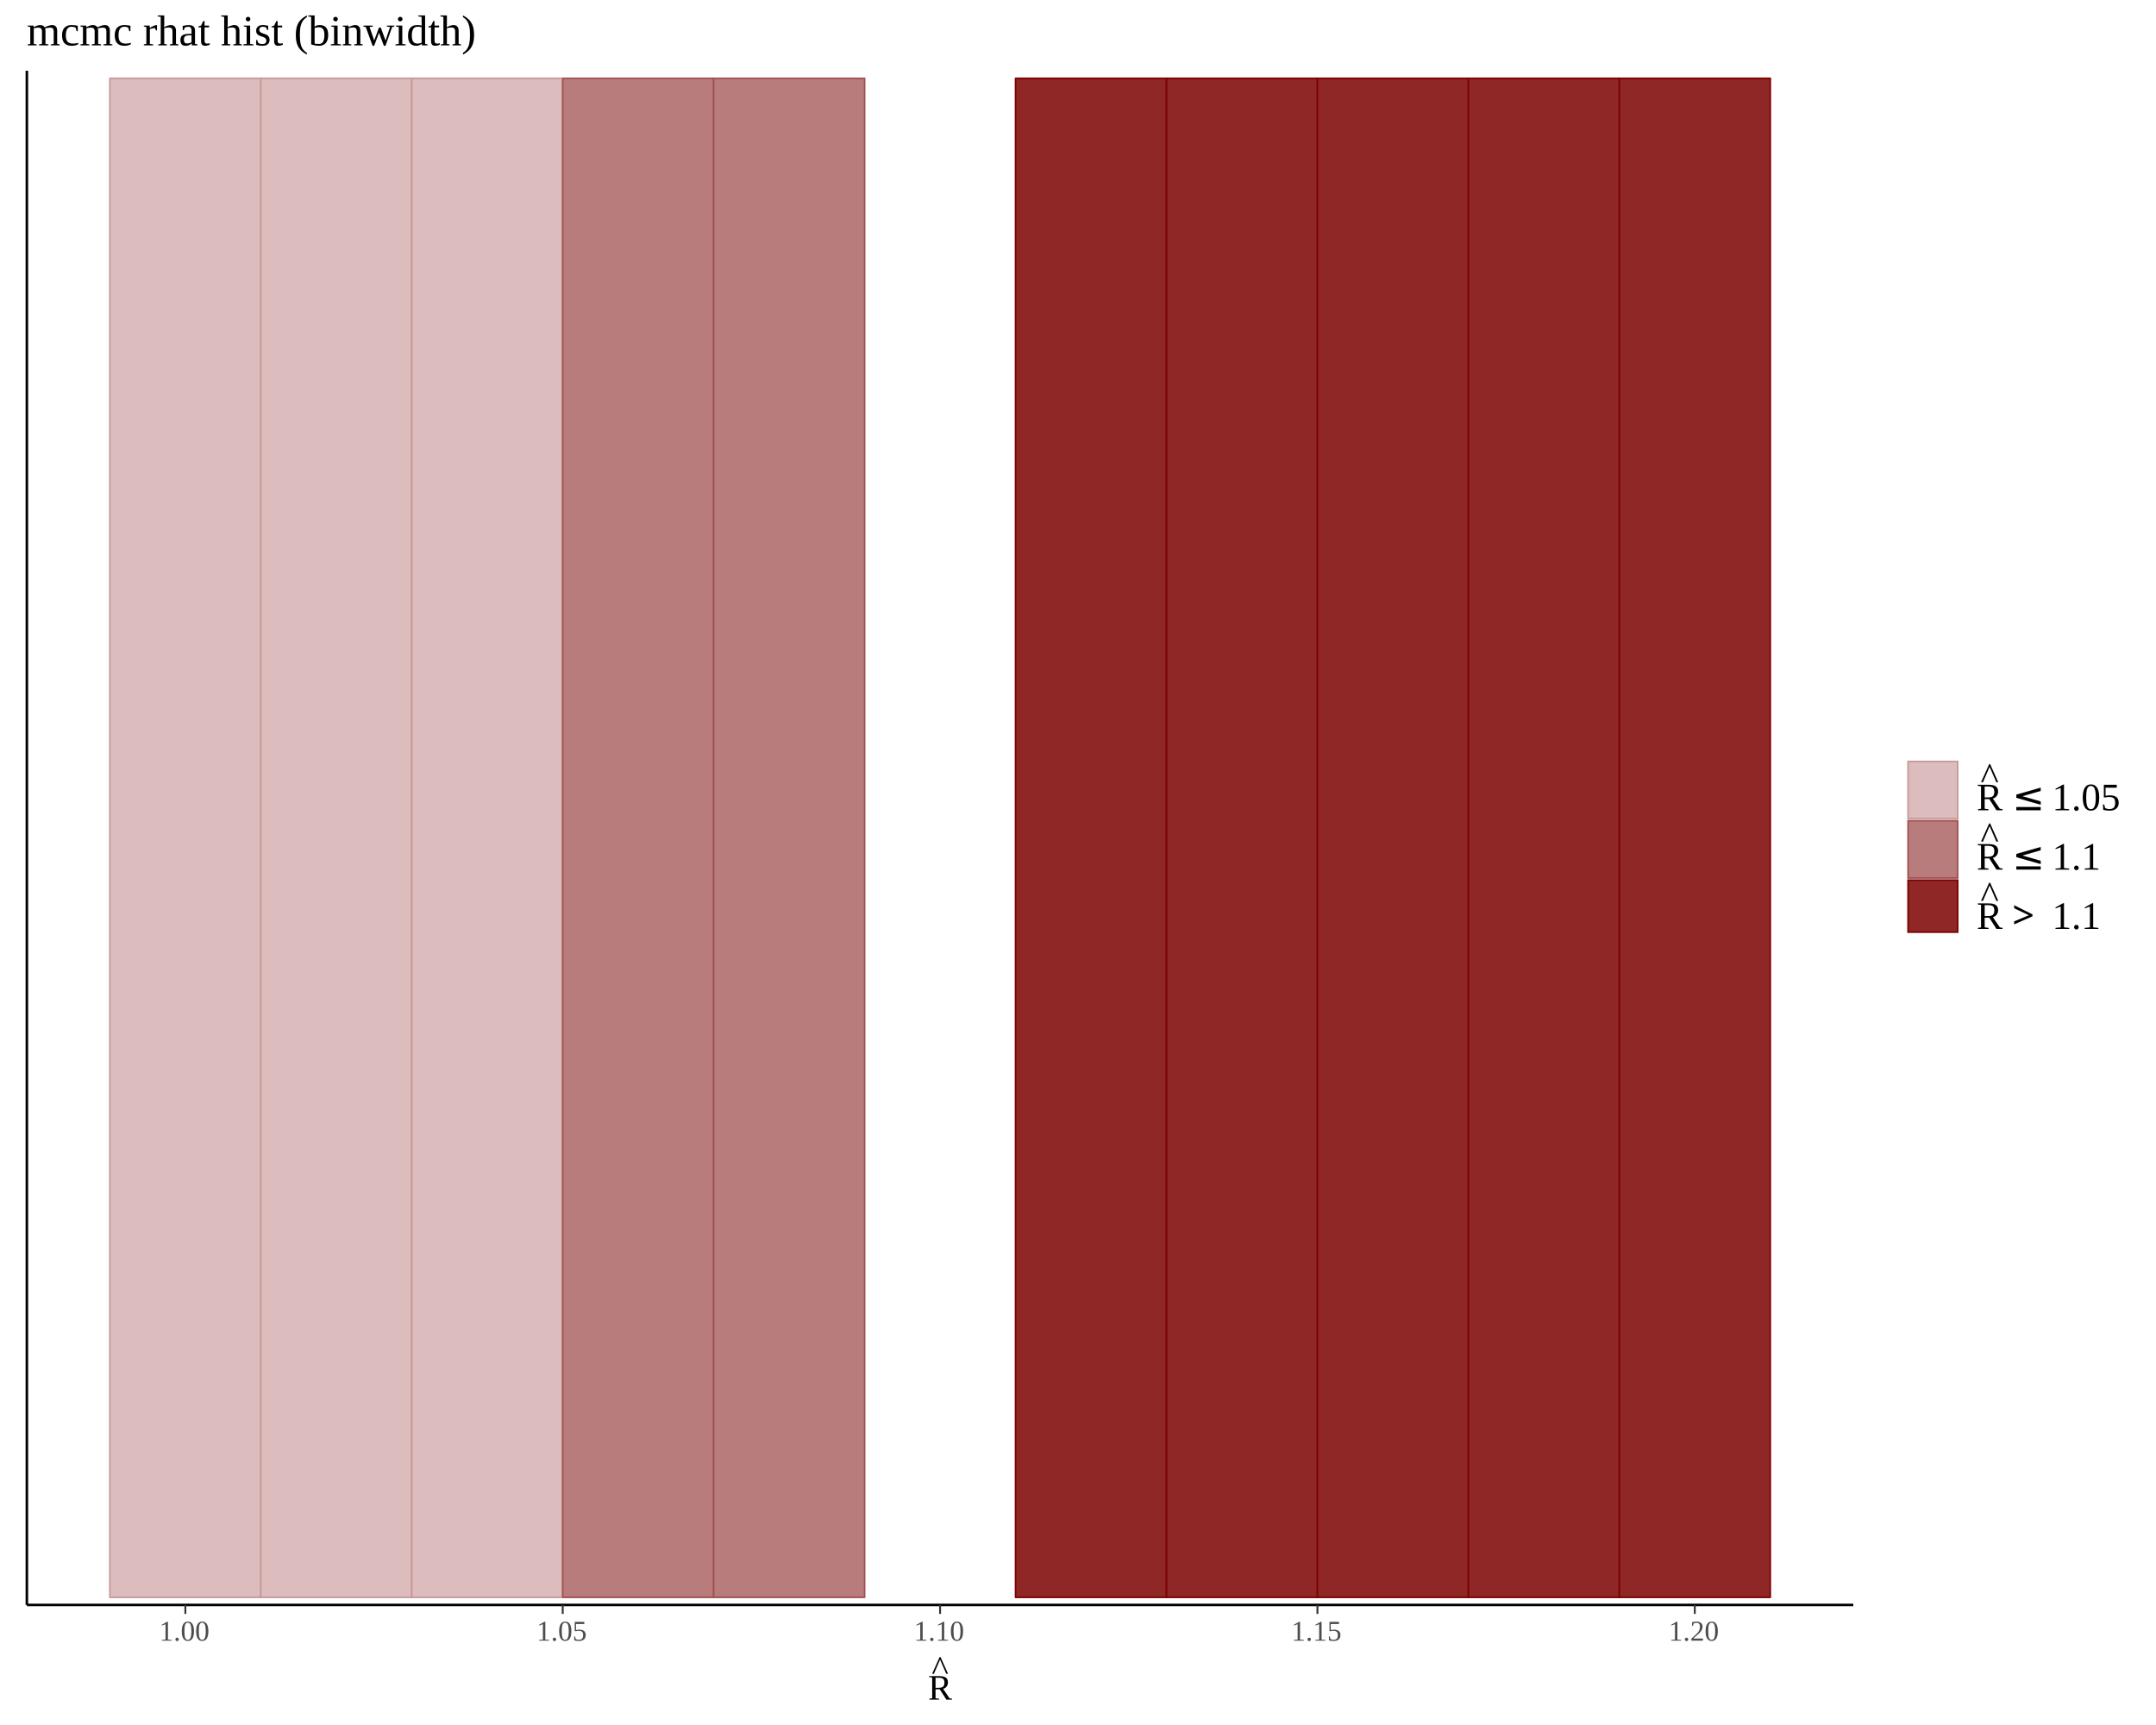
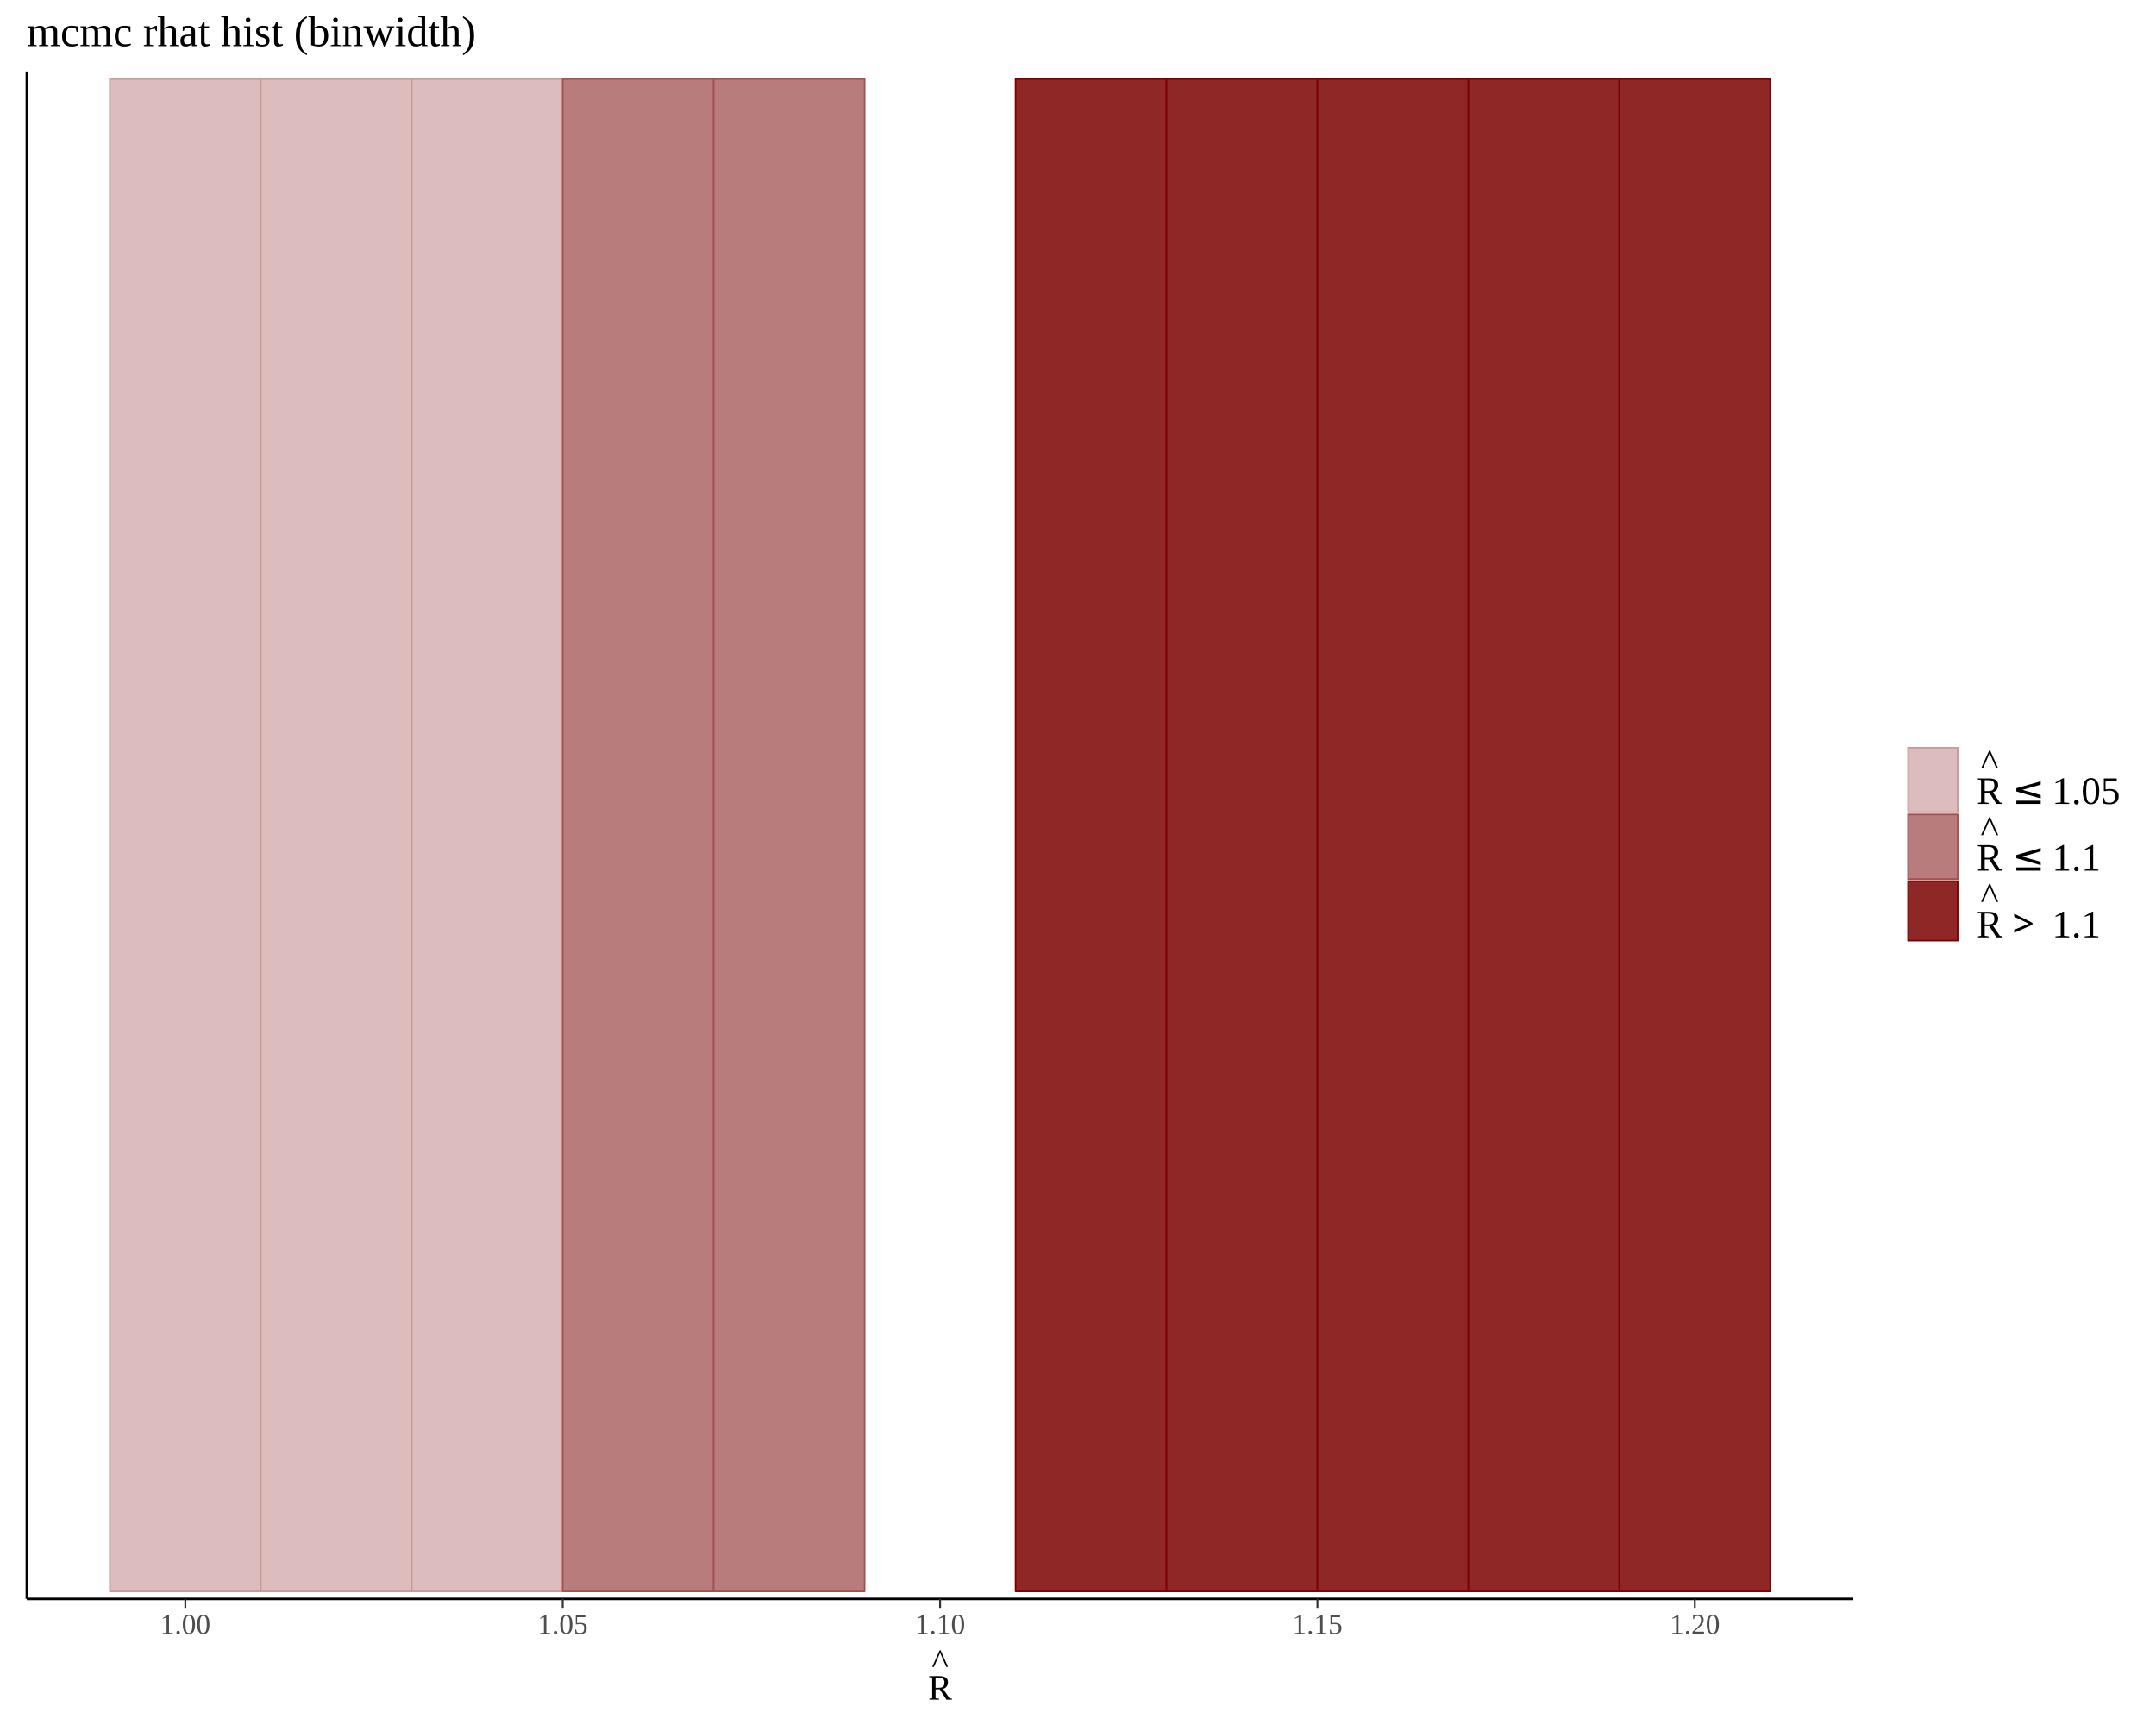
<svg xmlns="http://www.w3.org/2000/svg" viewBox="0 0 720.00 576.00">
  <defs>
    <style type="text/css">
-     line, polyline, path, rect, circle {
+     line, polyline, polygon, path, rect, circle {
      fill: none;
      stroke: #000000;
      stroke-linecap: round;
      stroke-linejoin: round;
      stroke-miterlimit: 10.00;
    }
  </style>
  </defs>
  <rect width="100%" height="100%" style="stroke: none; fill: #FFFFFF;" />
  <defs>
-     <clipPath id="cpOC45NjYzOHw2MTguOTEzfDUzNS45MTV8MjMuNjExNA==">
-       <rect x="8.97" y="23.61" width="609.95" height="512.30" />
+     <clipPath id="cpOC45N3w2MTguOTJ8NTMzLjkwfDIzLjg2">
+       <rect x="8.97" y="23.86" width="609.95" height="510.04" />
    </clipPath>
  </defs>
-   <rect x="36.69" y="533.38" width="50.41" height="0.00" style="stroke-width: 0.53; stroke: #7C0000; stroke-linecap: butt; fill: #8F2727;" clip-path="url(#cpOC45NjYzOHw2MTguOTEzfDUzNS45MTV8MjMuNjExNA==)" />
-   <rect x="36.69" y="533.38" width="50.41" height="0.00" style="stroke-width: 0.53; stroke: #A25050; stroke-linecap: butt; fill: #B97C7C;" clip-path="url(#cpOC45NjYzOHw2MTguOTEzfDUzNS45MTV8MjMuNjExNA==)" />
-   <rect x="36.69" y="26.15" width="50.41" height="507.23" style="stroke-width: 0.53; stroke: #C79999; stroke-linecap: butt; fill: #DCBCBC;" clip-path="url(#cpOC45NjYzOHw2MTguOTEzfDUzNS45MTV8MjMuNjExNA==)" />
-   <rect x="87.10" y="533.38" width="50.41" height="0.00" style="stroke-width: 0.53; stroke: #7C0000; stroke-linecap: butt; fill: #8F2727;" clip-path="url(#cpOC45NjYzOHw2MTguOTEzfDUzNS45MTV8MjMuNjExNA==)" />
-   <rect x="87.10" y="533.38" width="50.41" height="0.00" style="stroke-width: 0.53; stroke: #A25050; stroke-linecap: butt; fill: #B97C7C;" clip-path="url(#cpOC45NjYzOHw2MTguOTEzfDUzNS45MTV8MjMuNjExNA==)" />
-   <rect x="87.10" y="26.15" width="50.41" height="507.23" style="stroke-width: 0.53; stroke: #C79999; stroke-linecap: butt; fill: #DCBCBC;" clip-path="url(#cpOC45NjYzOHw2MTguOTEzfDUzNS45MTV8MjMuNjExNA==)" />
-   <rect x="137.51" y="533.38" width="50.41" height="0.00" style="stroke-width: 0.53; stroke: #7C0000; stroke-linecap: butt; fill: #8F2727;" clip-path="url(#cpOC45NjYzOHw2MTguOTEzfDUzNS45MTV8MjMuNjExNA==)" />
-   <rect x="137.51" y="533.38" width="50.41" height="0.00" style="stroke-width: 0.53; stroke: #A25050; stroke-linecap: butt; fill: #B97C7C;" clip-path="url(#cpOC45NjYzOHw2MTguOTEzfDUzNS45MTV8MjMuNjExNA==)" />
-   <rect x="137.51" y="26.15" width="50.41" height="507.23" style="stroke-width: 0.53; stroke: #C79999; stroke-linecap: butt; fill: #DCBCBC;" clip-path="url(#cpOC45NjYzOHw2MTguOTEzfDUzNS45MTV8MjMuNjExNA==)" />
-   <rect x="187.92" y="533.38" width="50.41" height="0.00" style="stroke-width: 0.53; stroke: #7C0000; stroke-linecap: butt; fill: #8F2727;" clip-path="url(#cpOC45NjYzOHw2MTguOTEzfDUzNS45MTV8MjMuNjExNA==)" />
-   <rect x="187.92" y="26.15" width="50.41" height="507.23" style="stroke-width: 0.53; stroke: #A25050; stroke-linecap: butt; fill: #B97C7C;" clip-path="url(#cpOC45NjYzOHw2MTguOTEzfDUzNS45MTV8MjMuNjExNA==)" />
-   <rect x="187.92" y="26.15" width="50.41" height="0.00" style="stroke-width: 0.53; stroke: #C79999; stroke-linecap: butt; fill: #DCBCBC;" clip-path="url(#cpOC45NjYzOHw2MTguOTEzfDUzNS45MTV8MjMuNjExNA==)" />
-   <rect x="238.33" y="533.38" width="50.41" height="0.00" style="stroke-width: 0.53; stroke: #7C0000; stroke-linecap: butt; fill: #8F2727;" clip-path="url(#cpOC45NjYzOHw2MTguOTEzfDUzNS45MTV8MjMuNjExNA==)" />
-   <rect x="238.33" y="26.15" width="50.41" height="507.23" style="stroke-width: 0.53; stroke: #A25050; stroke-linecap: butt; fill: #B97C7C;" clip-path="url(#cpOC45NjYzOHw2MTguOTEzfDUzNS45MTV8MjMuNjExNA==)" />
-   <rect x="238.33" y="26.15" width="50.41" height="0.00" style="stroke-width: 0.53; stroke: #C79999; stroke-linecap: butt; fill: #DCBCBC;" clip-path="url(#cpOC45NjYzOHw2MTguOTEzfDUzNS45MTV8MjMuNjExNA==)" />
-   <rect x="288.74" y="533.38" width="50.41" height="0.00" style="stroke-width: 0.53; stroke: #7C0000; stroke-linecap: butt; fill: #8F2727;" clip-path="url(#cpOC45NjYzOHw2MTguOTEzfDUzNS45MTV8MjMuNjExNA==)" />
-   <rect x="288.74" y="533.38" width="50.41" height="0.00" style="stroke-width: 0.53; stroke: #A25050; stroke-linecap: butt; fill: #B97C7C;" clip-path="url(#cpOC45NjYzOHw2MTguOTEzfDUzNS45MTV8MjMuNjExNA==)" />
-   <rect x="288.74" y="533.38" width="50.41" height="0.00" style="stroke-width: 0.53; stroke: #C79999; stroke-linecap: butt; fill: #DCBCBC;" clip-path="url(#cpOC45NjYzOHw2MTguOTEzfDUzNS45MTV8MjMuNjExNA==)" />
-   <rect x="339.14" y="26.15" width="50.41" height="507.23" style="stroke-width: 0.53; stroke: #7C0000; stroke-linecap: butt; fill: #8F2727;" clip-path="url(#cpOC45NjYzOHw2MTguOTEzfDUzNS45MTV8MjMuNjExNA==)" />
-   <rect x="339.14" y="26.15" width="50.41" height="0.00" style="stroke-width: 0.53; stroke: #A25050; stroke-linecap: butt; fill: #B97C7C;" clip-path="url(#cpOC45NjYzOHw2MTguOTEzfDUzNS45MTV8MjMuNjExNA==)" />
-   <rect x="339.14" y="26.15" width="50.41" height="0.00" style="stroke-width: 0.53; stroke: #C79999; stroke-linecap: butt; fill: #DCBCBC;" clip-path="url(#cpOC45NjYzOHw2MTguOTEzfDUzNS45MTV8MjMuNjExNA==)" />
-   <rect x="389.55" y="26.15" width="50.41" height="507.23" style="stroke-width: 0.53; stroke: #7C0000; stroke-linecap: butt; fill: #8F2727;" clip-path="url(#cpOC45NjYzOHw2MTguOTEzfDUzNS45MTV8MjMuNjExNA==)" />
-   <rect x="389.55" y="26.15" width="50.41" height="0.00" style="stroke-width: 0.53; stroke: #A25050; stroke-linecap: butt; fill: #B97C7C;" clip-path="url(#cpOC45NjYzOHw2MTguOTEzfDUzNS45MTV8MjMuNjExNA==)" />
-   <rect x="389.55" y="26.15" width="50.41" height="0.00" style="stroke-width: 0.53; stroke: #C79999; stroke-linecap: butt; fill: #DCBCBC;" clip-path="url(#cpOC45NjYzOHw2MTguOTEzfDUzNS45MTV8MjMuNjExNA==)" />
-   <rect x="439.96" y="26.15" width="50.41" height="507.23" style="stroke-width: 0.53; stroke: #7C0000; stroke-linecap: butt; fill: #8F2727;" clip-path="url(#cpOC45NjYzOHw2MTguOTEzfDUzNS45MTV8MjMuNjExNA==)" />
-   <rect x="439.96" y="26.15" width="50.41" height="0.00" style="stroke-width: 0.53; stroke: #A25050; stroke-linecap: butt; fill: #B97C7C;" clip-path="url(#cpOC45NjYzOHw2MTguOTEzfDUzNS45MTV8MjMuNjExNA==)" />
-   <rect x="439.96" y="26.15" width="50.41" height="0.00" style="stroke-width: 0.53; stroke: #C79999; stroke-linecap: butt; fill: #DCBCBC;" clip-path="url(#cpOC45NjYzOHw2MTguOTEzfDUzNS45MTV8MjMuNjExNA==)" />
-   <rect x="490.37" y="26.15" width="50.41" height="507.23" style="stroke-width: 0.53; stroke: #7C0000; stroke-linecap: butt; fill: #8F2727;" clip-path="url(#cpOC45NjYzOHw2MTguOTEzfDUzNS45MTV8MjMuNjExNA==)" />
-   <rect x="490.37" y="26.15" width="50.41" height="0.00" style="stroke-width: 0.53; stroke: #A25050; stroke-linecap: butt; fill: #B97C7C;" clip-path="url(#cpOC45NjYzOHw2MTguOTEzfDUzNS45MTV8MjMuNjExNA==)" />
-   <rect x="490.37" y="26.15" width="50.41" height="0.00" style="stroke-width: 0.53; stroke: #C79999; stroke-linecap: butt; fill: #DCBCBC;" clip-path="url(#cpOC45NjYzOHw2MTguOTEzfDUzNS45MTV8MjMuNjExNA==)" />
-   <rect x="540.78" y="26.15" width="50.41" height="507.23" style="stroke-width: 0.53; stroke: #7C0000; stroke-linecap: butt; fill: #8F2727;" clip-path="url(#cpOC45NjYzOHw2MTguOTEzfDUzNS45MTV8MjMuNjExNA==)" />
-   <rect x="540.78" y="26.15" width="50.41" height="0.00" style="stroke-width: 0.53; stroke: #A25050; stroke-linecap: butt; fill: #B97C7C;" clip-path="url(#cpOC45NjYzOHw2MTguOTEzfDUzNS45MTV8MjMuNjExNA==)" />
-   <rect x="540.78" y="26.15" width="50.41" height="0.00" style="stroke-width: 0.53; stroke: #C79999; stroke-linecap: butt; fill: #DCBCBC;" clip-path="url(#cpOC45NjYzOHw2MTguOTEzfDUzNS45MTV8MjMuNjExNA==)" />
+   <rect x="36.69" y="531.37" width="50.41" height="0.00" style="stroke-width: 0.53; stroke: #7C0000; stroke-linecap: butt; fill: #8F2727;" clip-path="url(#cpOC45N3w2MTguOTJ8NTMzLjkwfDIzLjg2)" />
+   <rect x="36.69" y="531.37" width="50.41" height="0.00" style="stroke-width: 0.53; stroke: #A25050; stroke-linecap: butt; fill: #B97C7C;" clip-path="url(#cpOC45N3w2MTguOTJ8NTMzLjkwfDIzLjg2)" />
+   <rect x="36.69" y="26.39" width="50.41" height="504.99" style="stroke-width: 0.53; stroke: #C79999; stroke-linecap: butt; fill: #DCBCBC;" clip-path="url(#cpOC45N3w2MTguOTJ8NTMzLjkwfDIzLjg2)" />
+   <rect x="87.10" y="531.37" width="50.41" height="0.00" style="stroke-width: 0.53; stroke: #7C0000; stroke-linecap: butt; fill: #8F2727;" clip-path="url(#cpOC45N3w2MTguOTJ8NTMzLjkwfDIzLjg2)" />
+   <rect x="87.10" y="531.37" width="50.41" height="0.00" style="stroke-width: 0.53; stroke: #A25050; stroke-linecap: butt; fill: #B97C7C;" clip-path="url(#cpOC45N3w2MTguOTJ8NTMzLjkwfDIzLjg2)" />
+   <rect x="87.10" y="26.39" width="50.41" height="504.99" style="stroke-width: 0.53; stroke: #C79999; stroke-linecap: butt; fill: #DCBCBC;" clip-path="url(#cpOC45N3w2MTguOTJ8NTMzLjkwfDIzLjg2)" />
+   <rect x="137.51" y="531.37" width="50.41" height="0.00" style="stroke-width: 0.53; stroke: #7C0000; stroke-linecap: butt; fill: #8F2727;" clip-path="url(#cpOC45N3w2MTguOTJ8NTMzLjkwfDIzLjg2)" />
+   <rect x="137.51" y="531.37" width="50.41" height="0.00" style="stroke-width: 0.53; stroke: #A25050; stroke-linecap: butt; fill: #B97C7C;" clip-path="url(#cpOC45N3w2MTguOTJ8NTMzLjkwfDIzLjg2)" />
+   <rect x="137.51" y="26.39" width="50.41" height="504.99" style="stroke-width: 0.53; stroke: #C79999; stroke-linecap: butt; fill: #DCBCBC;" clip-path="url(#cpOC45N3w2MTguOTJ8NTMzLjkwfDIzLjg2)" />
+   <rect x="187.92" y="531.37" width="50.41" height="0.00" style="stroke-width: 0.53; stroke: #7C0000; stroke-linecap: butt; fill: #8F2727;" clip-path="url(#cpOC45N3w2MTguOTJ8NTMzLjkwfDIzLjg2)" />
+   <rect x="187.92" y="26.39" width="50.41" height="504.99" style="stroke-width: 0.53; stroke: #A25050; stroke-linecap: butt; fill: #B97C7C;" clip-path="url(#cpOC45N3w2MTguOTJ8NTMzLjkwfDIzLjg2)" />
+   <rect x="187.92" y="26.39" width="50.41" height="0.00" style="stroke-width: 0.53; stroke: #C79999; stroke-linecap: butt; fill: #DCBCBC;" clip-path="url(#cpOC45N3w2MTguOTJ8NTMzLjkwfDIzLjg2)" />
+   <rect x="238.33" y="531.37" width="50.41" height="0.00" style="stroke-width: 0.53; stroke: #7C0000; stroke-linecap: butt; fill: #8F2727;" clip-path="url(#cpOC45N3w2MTguOTJ8NTMzLjkwfDIzLjg2)" />
+   <rect x="238.33" y="26.39" width="50.41" height="504.99" style="stroke-width: 0.53; stroke: #A25050; stroke-linecap: butt; fill: #B97C7C;" clip-path="url(#cpOC45N3w2MTguOTJ8NTMzLjkwfDIzLjg2)" />
+   <rect x="238.33" y="26.39" width="50.41" height="0.00" style="stroke-width: 0.53; stroke: #C79999; stroke-linecap: butt; fill: #DCBCBC;" clip-path="url(#cpOC45N3w2MTguOTJ8NTMzLjkwfDIzLjg2)" />
+   <rect x="288.74" y="531.37" width="50.41" height="0.00" style="stroke-width: 0.53; stroke: #7C0000; stroke-linecap: butt; fill: #8F2727;" clip-path="url(#cpOC45N3w2MTguOTJ8NTMzLjkwfDIzLjg2)" />
+   <rect x="288.74" y="531.37" width="50.41" height="0.00" style="stroke-width: 0.53; stroke: #A25050; stroke-linecap: butt; fill: #B97C7C;" clip-path="url(#cpOC45N3w2MTguOTJ8NTMzLjkwfDIzLjg2)" />
+   <rect x="288.74" y="531.37" width="50.41" height="0.00" style="stroke-width: 0.53; stroke: #C79999; stroke-linecap: butt; fill: #DCBCBC;" clip-path="url(#cpOC45N3w2MTguOTJ8NTMzLjkwfDIzLjg2)" />
+   <rect x="339.15" y="26.39" width="50.41" height="504.99" style="stroke-width: 0.53; stroke: #7C0000; stroke-linecap: butt; fill: #8F2727;" clip-path="url(#cpOC45N3w2MTguOTJ8NTMzLjkwfDIzLjg2)" />
+   <rect x="339.15" y="26.39" width="50.41" height="0.00" style="stroke-width: 0.53; stroke: #A25050; stroke-linecap: butt; fill: #B97C7C;" clip-path="url(#cpOC45N3w2MTguOTJ8NTMzLjkwfDIzLjg2)" />
+   <rect x="339.15" y="26.39" width="50.41" height="0.00" style="stroke-width: 0.53; stroke: #C79999; stroke-linecap: butt; fill: #DCBCBC;" clip-path="url(#cpOC45N3w2MTguOTJ8NTMzLjkwfDIzLjg2)" />
+   <rect x="389.55" y="26.39" width="50.41" height="504.99" style="stroke-width: 0.53; stroke: #7C0000; stroke-linecap: butt; fill: #8F2727;" clip-path="url(#cpOC45N3w2MTguOTJ8NTMzLjkwfDIzLjg2)" />
+   <rect x="389.55" y="26.39" width="50.41" height="0.00" style="stroke-width: 0.53; stroke: #A25050; stroke-linecap: butt; fill: #B97C7C;" clip-path="url(#cpOC45N3w2MTguOTJ8NTMzLjkwfDIzLjg2)" />
+   <rect x="389.55" y="26.39" width="50.41" height="0.00" style="stroke-width: 0.53; stroke: #C79999; stroke-linecap: butt; fill: #DCBCBC;" clip-path="url(#cpOC45N3w2MTguOTJ8NTMzLjkwfDIzLjg2)" />
+   <rect x="439.96" y="26.39" width="50.41" height="504.99" style="stroke-width: 0.53; stroke: #7C0000; stroke-linecap: butt; fill: #8F2727;" clip-path="url(#cpOC45N3w2MTguOTJ8NTMzLjkwfDIzLjg2)" />
+   <rect x="439.96" y="26.39" width="50.41" height="0.00" style="stroke-width: 0.53; stroke: #A25050; stroke-linecap: butt; fill: #B97C7C;" clip-path="url(#cpOC45N3w2MTguOTJ8NTMzLjkwfDIzLjg2)" />
+   <rect x="439.96" y="26.39" width="50.41" height="0.00" style="stroke-width: 0.53; stroke: #C79999; stroke-linecap: butt; fill: #DCBCBC;" clip-path="url(#cpOC45N3w2MTguOTJ8NTMzLjkwfDIzLjg2)" />
+   <rect x="490.37" y="26.39" width="50.41" height="504.99" style="stroke-width: 0.53; stroke: #7C0000; stroke-linecap: butt; fill: #8F2727;" clip-path="url(#cpOC45N3w2MTguOTJ8NTMzLjkwfDIzLjg2)" />
+   <rect x="490.37" y="26.39" width="50.41" height="0.00" style="stroke-width: 0.53; stroke: #A25050; stroke-linecap: butt; fill: #B97C7C;" clip-path="url(#cpOC45N3w2MTguOTJ8NTMzLjkwfDIzLjg2)" />
+   <rect x="490.37" y="26.39" width="50.41" height="0.00" style="stroke-width: 0.53; stroke: #C79999; stroke-linecap: butt; fill: #DCBCBC;" clip-path="url(#cpOC45N3w2MTguOTJ8NTMzLjkwfDIzLjg2)" />
+   <rect x="540.78" y="26.39" width="50.41" height="504.99" style="stroke-width: 0.53; stroke: #7C0000; stroke-linecap: butt; fill: #8F2727;" clip-path="url(#cpOC45N3w2MTguOTJ8NTMzLjkwfDIzLjg2)" />
+   <rect x="540.78" y="26.39" width="50.41" height="0.00" style="stroke-width: 0.53; stroke: #A25050; stroke-linecap: butt; fill: #B97C7C;" clip-path="url(#cpOC45N3w2MTguOTJ8NTMzLjkwfDIzLjg2)" />
+   <rect x="540.78" y="26.39" width="50.41" height="0.00" style="stroke-width: 0.53; stroke: #C79999; stroke-linecap: butt; fill: #DCBCBC;" clip-path="url(#cpOC45N3w2MTguOTJ8NTMzLjkwfDIzLjg2)" />
  <defs>
-     <clipPath id="cpMHw3MjB8NTc2fDA=">
+     <clipPath id="cpMC4wMHw3MjAuMDB8NTc2LjAwfDAuMDA=">
      <rect x="0.00" y="0.00" width="720.00" height="576.00" />
    </clipPath>
  </defs>
-   <polyline points="8.97,535.91 8.97,23.61 " style="stroke-width: 0.85; stroke-linecap: butt;" clip-path="url(#cpMHw3MjB8NTc2fDA=)" />
-   <polyline points="8.97,535.91 618.91,535.91 " style="stroke-width: 0.85; stroke-linecap: butt;" clip-path="url(#cpMHw3MjB8NTc2fDA=)" />
-   <polyline points="61.90,538.90 61.90,535.91 " style="stroke-width: 0.64; stroke: #333333; stroke-linecap: butt;" clip-path="url(#cpMHw3MjB8NTc2fDA=)" />
-   <polyline points="187.92,538.90 187.92,535.91 " style="stroke-width: 0.64; stroke: #333333; stroke-linecap: butt;" clip-path="url(#cpMHw3MjB8NTc2fDA=)" />
-   <polyline points="313.94,538.90 313.94,535.91 " style="stroke-width: 0.64; stroke: #333333; stroke-linecap: butt;" clip-path="url(#cpMHw3MjB8NTc2fDA=)" />
-   <polyline points="439.96,538.90 439.96,535.91 " style="stroke-width: 0.64; stroke: #333333; stroke-linecap: butt;" clip-path="url(#cpMHw3MjB8NTc2fDA=)" />
-   <polyline points="565.98,538.90 565.98,535.91 " style="stroke-width: 0.64; stroke: #333333; stroke-linecap: butt;" clip-path="url(#cpMHw3MjB8NTc2fDA=)" />
-   <g clip-path="url(#cpMHw3MjB8NTc2fDA=)">
-     <text x="53.15" y="547.84" style="font-size: 9.60px; fill: #4D4D4D; font-family: Liberation Serif;" textLength="17.50px" lengthAdjust="spacingAndGlyphs">1.00</text>
+   <polyline points="8.97,533.90 8.97,23.86 " style="stroke-width: 0.85; stroke-linecap: butt;" clip-path="url(#cpMC4wMHw3MjAuMDB8NTc2LjAwfDAuMDA=)" />
+   <polyline points="8.97,533.90 618.92,533.90 " style="stroke-width: 0.85; stroke-linecap: butt;" clip-path="url(#cpMC4wMHw3MjAuMDB8NTc2LjAwfDAuMDA=)" />
+   <polyline points="61.90,536.89 61.90,533.90 " style="stroke-width: 0.64; stroke: #333333; stroke-linecap: butt;" clip-path="url(#cpMC4wMHw3MjAuMDB8NTc2LjAwfDAuMDA=)" />
+   <polyline points="187.92,536.89 187.92,533.90 " style="stroke-width: 0.64; stroke: #333333; stroke-linecap: butt;" clip-path="url(#cpMC4wMHw3MjAuMDB8NTc2LjAwfDAuMDA=)" />
+   <polyline points="313.94,536.89 313.94,533.90 " style="stroke-width: 0.64; stroke: #333333; stroke-linecap: butt;" clip-path="url(#cpMC4wMHw3MjAuMDB8NTc2LjAwfDAuMDA=)" />
+   <polyline points="439.96,536.89 439.96,533.90 " style="stroke-width: 0.64; stroke: #333333; stroke-linecap: butt;" clip-path="url(#cpMC4wMHw3MjAuMDB8NTc2LjAwfDAuMDA=)" />
+   <polyline points="565.99,536.89 565.99,533.90 " style="stroke-width: 0.64; stroke: #333333; stroke-linecap: butt;" clip-path="url(#cpMC4wMHw3MjAuMDB8NTc2LjAwfDAuMDA=)" />
+   <g clip-path="url(#cpMC4wMHw3MjAuMDB8NTc2LjAwfDAuMDA=)">
+     <text x="53.50" y="545.56" style="font-size: 9.60px; fill: #4D4D4D; font-family: Liberation Serif;" textLength="16.80px" lengthAdjust="spacingAndGlyphs">1.00</text>
  </g>
-   <g clip-path="url(#cpMHw3MjB8NTc2fDA=)">
-     <text x="179.17" y="547.84" style="font-size: 9.60px; fill: #4D4D4D; font-family: Liberation Serif;" textLength="17.50px" lengthAdjust="spacingAndGlyphs">1.05</text>
+   <g clip-path="url(#cpMC4wMHw3MjAuMDB8NTc2LjAwfDAuMDA=)">
+     <text x="179.52" y="545.56" style="font-size: 9.60px; fill: #4D4D4D; font-family: Liberation Serif;" textLength="16.80px" lengthAdjust="spacingAndGlyphs">1.05</text>
  </g>
-   <g clip-path="url(#cpMHw3MjB8NTc2fDA=)">
-     <text x="305.19" y="547.84" style="font-size: 9.60px; fill: #4D4D4D; font-family: Liberation Serif;" textLength="17.50px" lengthAdjust="spacingAndGlyphs">1.10</text>
+   <g clip-path="url(#cpMC4wMHw3MjAuMDB8NTc2LjAwfDAuMDA=)">
+     <text x="305.54" y="545.56" style="font-size: 9.60px; fill: #4D4D4D; font-family: Liberation Serif;" textLength="16.80px" lengthAdjust="spacingAndGlyphs">1.10</text>
  </g>
-   <g clip-path="url(#cpMHw3MjB8NTc2fDA=)">
-     <text x="431.21" y="547.84" style="font-size: 9.60px; fill: #4D4D4D; font-family: Liberation Serif;" textLength="17.50px" lengthAdjust="spacingAndGlyphs">1.15</text>
+   <g clip-path="url(#cpMC4wMHw3MjAuMDB8NTc2LjAwfDAuMDA=)">
+     <text x="431.56" y="545.56" style="font-size: 9.60px; fill: #4D4D4D; font-family: Liberation Serif;" textLength="16.80px" lengthAdjust="spacingAndGlyphs">1.15</text>
  </g>
-   <g clip-path="url(#cpMHw3MjB8NTc2fDA=)">
-     <text x="557.23" y="547.84" style="font-size: 9.60px; fill: #4D4D4D; font-family: Liberation Serif;" textLength="17.50px" lengthAdjust="spacingAndGlyphs">1.20</text>
+   <g clip-path="url(#cpMC4wMHw3MjAuMDB8NTc2LjAwfDAuMDA=)">
+     <text x="557.59" y="545.56" style="font-size: 9.60px; fill: #4D4D4D; font-family: Liberation Serif;" textLength="16.80px" lengthAdjust="spacingAndGlyphs">1.20</text>
  </g>
-   <g clip-path="url(#cpMHw3MjB8NTc2fDA=)">
+   <g clip-path="url(#cpMC4wMHw3MjAuMDB8NTc2LjAwfDAuMDA=)">
    <text x="309.94" y="567.54" style="font-size: 12.00px; font-family: Liberation Serif;" textLength="8.00px" lengthAdjust="spacingAndGlyphs">R</text>
  </g>
-   <g clip-path="url(#cpMHw3MjB8NTc2fDA=)">
-     <text x="311.12" y="561.17" style="font-size: 12.00px; font-family: Liberation Serif;" textLength="5.63px" lengthAdjust="spacingAndGlyphs">^</text>
+   <g clip-path="url(#cpMC4wMHw3MjAuMDB8NTc2LjAwfDAuMDA=)">
+     <text x="311.13" y="558.89" style="font-size: 12.00px; font-family: Liberation Serif;" textLength="5.62px" lengthAdjust="spacingAndGlyphs">^</text>
  </g>
-   <rect x="637.20" y="254.26" width="16.57" height="19.10" style="stroke-width: 0.53; stroke: #C79999; stroke-linejoin: miter; fill: #DCBCBC;" clip-path="url(#cpMHw3MjB8NTc2fDA=)" />
-   <rect x="637.20" y="274.06" width="16.57" height="19.10" style="stroke-width: 0.53; stroke: #A25050; stroke-linejoin: miter; fill: #B97C7C;" clip-path="url(#cpMHw3MjB8NTc2fDA=)" />
-   <rect x="637.20" y="293.87" width="16.57" height="17.38" style="stroke-width: 0.53; stroke: #7C0000; stroke-linejoin: miter; fill: #8F2727;" clip-path="url(#cpMHw3MjB8NTc2fDA=)" />
-   <g clip-path="url(#cpMHw3MjB8NTc2fDA=)">
-     <text x="660.10" y="270.56" style="font-size: 13.00px; font-family: Liberation Serif;" textLength="8.67px" lengthAdjust="spacingAndGlyphs">R</text>
+   <rect x="637.20" y="249.67" width="16.57" height="21.56" style="stroke-width: 0.53; stroke: #C79999; stroke-linejoin: miter; fill: #DCBCBC;" clip-path="url(#cpMC4wMHw3MjAuMDB8NTc2LjAwfDAuMDA=)" />
+   <rect x="637.20" y="271.95" width="16.57" height="21.56" style="stroke-width: 0.53; stroke: #A25050; stroke-linejoin: miter; fill: #B97C7C;" clip-path="url(#cpMC4wMHw3MjAuMDB8NTc2LjAwfDAuMDA=)" />
+   <rect x="637.20" y="294.22" width="16.57" height="19.85" style="stroke-width: 0.53; stroke: #7C0000; stroke-linejoin: miter; fill: #8F2727;" clip-path="url(#cpMC4wMHw3MjAuMDB8NTc2LjAwfDAuMDA=)" />
+   <g clip-path="url(#cpMC4wMHw3MjAuMDB8NTc2LjAwfDAuMDA=)">
+     <text x="660.11" y="268.44" style="font-size: 13.00px; font-family: Liberation Serif;" textLength="8.67px" lengthAdjust="spacingAndGlyphs">R</text>
  </g>
-   <g clip-path="url(#cpMHw3MjB8NTc2fDA=)">
-     <text x="661.39" y="263.66" style="font-size: 13.00px; font-family: Liberation Serif;" textLength="6.10px" lengthAdjust="spacingAndGlyphs">^</text>
+   <g clip-path="url(#cpMC4wMHw3MjAuMDB8NTc2LjAwfDAuMDA=)">
+     <text x="661.39" y="259.08" style="font-size: 13.00px; font-family: Liberation Serif;" textLength="6.09px" lengthAdjust="spacingAndGlyphs">^</text>
  </g>
-   <g clip-path="url(#cpMHw3MjB8NTc2fDA=)">
-     <text x="671.98" y="270.56" style="font-size: 13.00px; font-family: Symbola;" textLength="10.10px" lengthAdjust="spacingAndGlyphs">≤</text>
+   <g clip-path="url(#cpMC4wMHw3MjAuMDB8NTc2LjAwfDAuMDA=)">
+     <text x="671.99" y="268.44" style="font-size: 13.00px; font-family: Symbola;" textLength="10.09px" lengthAdjust="spacingAndGlyphs">≤</text>
  </g>
-   <g clip-path="url(#cpMHw3MjB8NTc2fDA=)">
-     <text x="685.29" y="270.56" style="font-size: 13.00px; font-family: Liberation Serif;" textLength="22.75px" lengthAdjust="spacingAndGlyphs">1.05</text>
+   <g clip-path="url(#cpMC4wMHw3MjAuMDB8NTc2LjAwfDAuMDA=)">
+     <text x="685.29" y="268.44" style="font-size: 13.00px; font-family: Liberation Serif;" textLength="22.75px" lengthAdjust="spacingAndGlyphs">1.05</text>
  </g>
-   <g clip-path="url(#cpMHw3MjB8NTc2fDA=)">
-     <text x="660.10" y="290.37" style="font-size: 13.00px; font-family: Liberation Serif;" textLength="8.67px" lengthAdjust="spacingAndGlyphs">R</text>
+   <g clip-path="url(#cpMC4wMHw3MjAuMDB8NTc2LjAwfDAuMDA=)">
+     <text x="660.11" y="290.72" style="font-size: 13.00px; font-family: Liberation Serif;" textLength="8.67px" lengthAdjust="spacingAndGlyphs">R</text>
  </g>
-   <g clip-path="url(#cpMHw3MjB8NTc2fDA=)">
-     <text x="661.39" y="283.47" style="font-size: 13.00px; font-family: Liberation Serif;" textLength="6.10px" lengthAdjust="spacingAndGlyphs">^</text>
+   <g clip-path="url(#cpMC4wMHw3MjAuMDB8NTc2LjAwfDAuMDA=)">
+     <text x="661.39" y="281.35" style="font-size: 13.00px; font-family: Liberation Serif;" textLength="6.09px" lengthAdjust="spacingAndGlyphs">^</text>
  </g>
-   <g clip-path="url(#cpMHw3MjB8NTc2fDA=)">
-     <text x="671.98" y="290.37" style="font-size: 13.00px; font-family: Symbola;" textLength="10.10px" lengthAdjust="spacingAndGlyphs">≤</text>
+   <g clip-path="url(#cpMC4wMHw3MjAuMDB8NTc2LjAwfDAuMDA=)">
+     <text x="671.99" y="290.72" style="font-size: 13.00px; font-family: Symbola;" textLength="10.09px" lengthAdjust="spacingAndGlyphs">≤</text>
  </g>
-   <g clip-path="url(#cpMHw3MjB8NTc2fDA=)">
-     <text x="685.29" y="290.37" style="font-size: 13.00px; font-family: Liberation Serif;" textLength="16.25px" lengthAdjust="spacingAndGlyphs">1.1</text>
+   <g clip-path="url(#cpMC4wMHw3MjAuMDB8NTc2LjAwfDAuMDA=)">
+     <text x="685.29" y="290.72" style="font-size: 13.00px; font-family: Liberation Serif;" textLength="16.25px" lengthAdjust="spacingAndGlyphs">1.1</text>
  </g>
-   <g clip-path="url(#cpMHw3MjB8NTc2fDA=)">
-     <text x="660.10" y="310.17" style="font-size: 13.00px; font-family: Liberation Serif;" textLength="8.67px" lengthAdjust="spacingAndGlyphs">R</text>
+   <g clip-path="url(#cpMC4wMHw3MjAuMDB8NTc2LjAwfDAuMDA=)">
+     <text x="660.11" y="312.99" style="font-size: 13.00px; font-family: Liberation Serif;" textLength="8.67px" lengthAdjust="spacingAndGlyphs">R</text>
  </g>
-   <g clip-path="url(#cpMHw3MjB8NTc2fDA=)">
-     <text x="661.39" y="303.27" style="font-size: 13.00px; font-family: Liberation Serif;" textLength="6.10px" lengthAdjust="spacingAndGlyphs">^</text>
+   <g clip-path="url(#cpMC4wMHw3MjAuMDB8NTc2LjAwfDAuMDA=)">
+     <text x="661.39" y="303.62" style="font-size: 13.00px; font-family: Liberation Serif;" textLength="6.09px" lengthAdjust="spacingAndGlyphs">^</text>
  </g>
-   <g clip-path="url(#cpMHw3MjB8NTc2fDA=)">
-     <text x="671.98" y="310.17" style="font-size: 13.00px; font-family: Symbola;" textLength="10.10px" lengthAdjust="spacingAndGlyphs">&gt;</text>
+   <g clip-path="url(#cpMC4wMHw3MjAuMDB8NTc2LjAwfDAuMDA=)">
+     <text x="671.99" y="312.99" style="font-size: 13.00px; font-family: Symbola;" textLength="10.09px" lengthAdjust="spacingAndGlyphs">&gt;</text>
  </g>
-   <g clip-path="url(#cpMHw3MjB8NTc2fDA=)">
-     <text x="685.29" y="310.17" style="font-size: 13.00px; font-family: Liberation Serif;" textLength="16.25px" lengthAdjust="spacingAndGlyphs">1.1</text>
+   <g clip-path="url(#cpMC4wMHw3MjAuMDB8NTc2LjAwfDAuMDA=)">
+     <text x="685.29" y="312.99" style="font-size: 13.00px; font-family: Liberation Serif;" textLength="16.25px" lengthAdjust="spacingAndGlyphs">1.1</text>
  </g>
-   <g clip-path="url(#cpMHw3MjB8NTc2fDA=)">
-     <text x="8.97" y="15.15" style="font-size: 14.40px; font-family: Liberation Serif;" textLength="145.80px" lengthAdjust="spacingAndGlyphs">mcmc rhat hist (binwidth)</text>
+   <g clip-path="url(#cpMC4wMHw3MjAuMDB8NTc2LjAwfDAuMDA=)">
+     <text x="8.97" y="15.40" style="font-size: 14.40px; font-family: Liberation Serif;" textLength="149.92px" lengthAdjust="spacingAndGlyphs">mcmc rhat hist (binwidth)</text>
  </g>
</svg>
